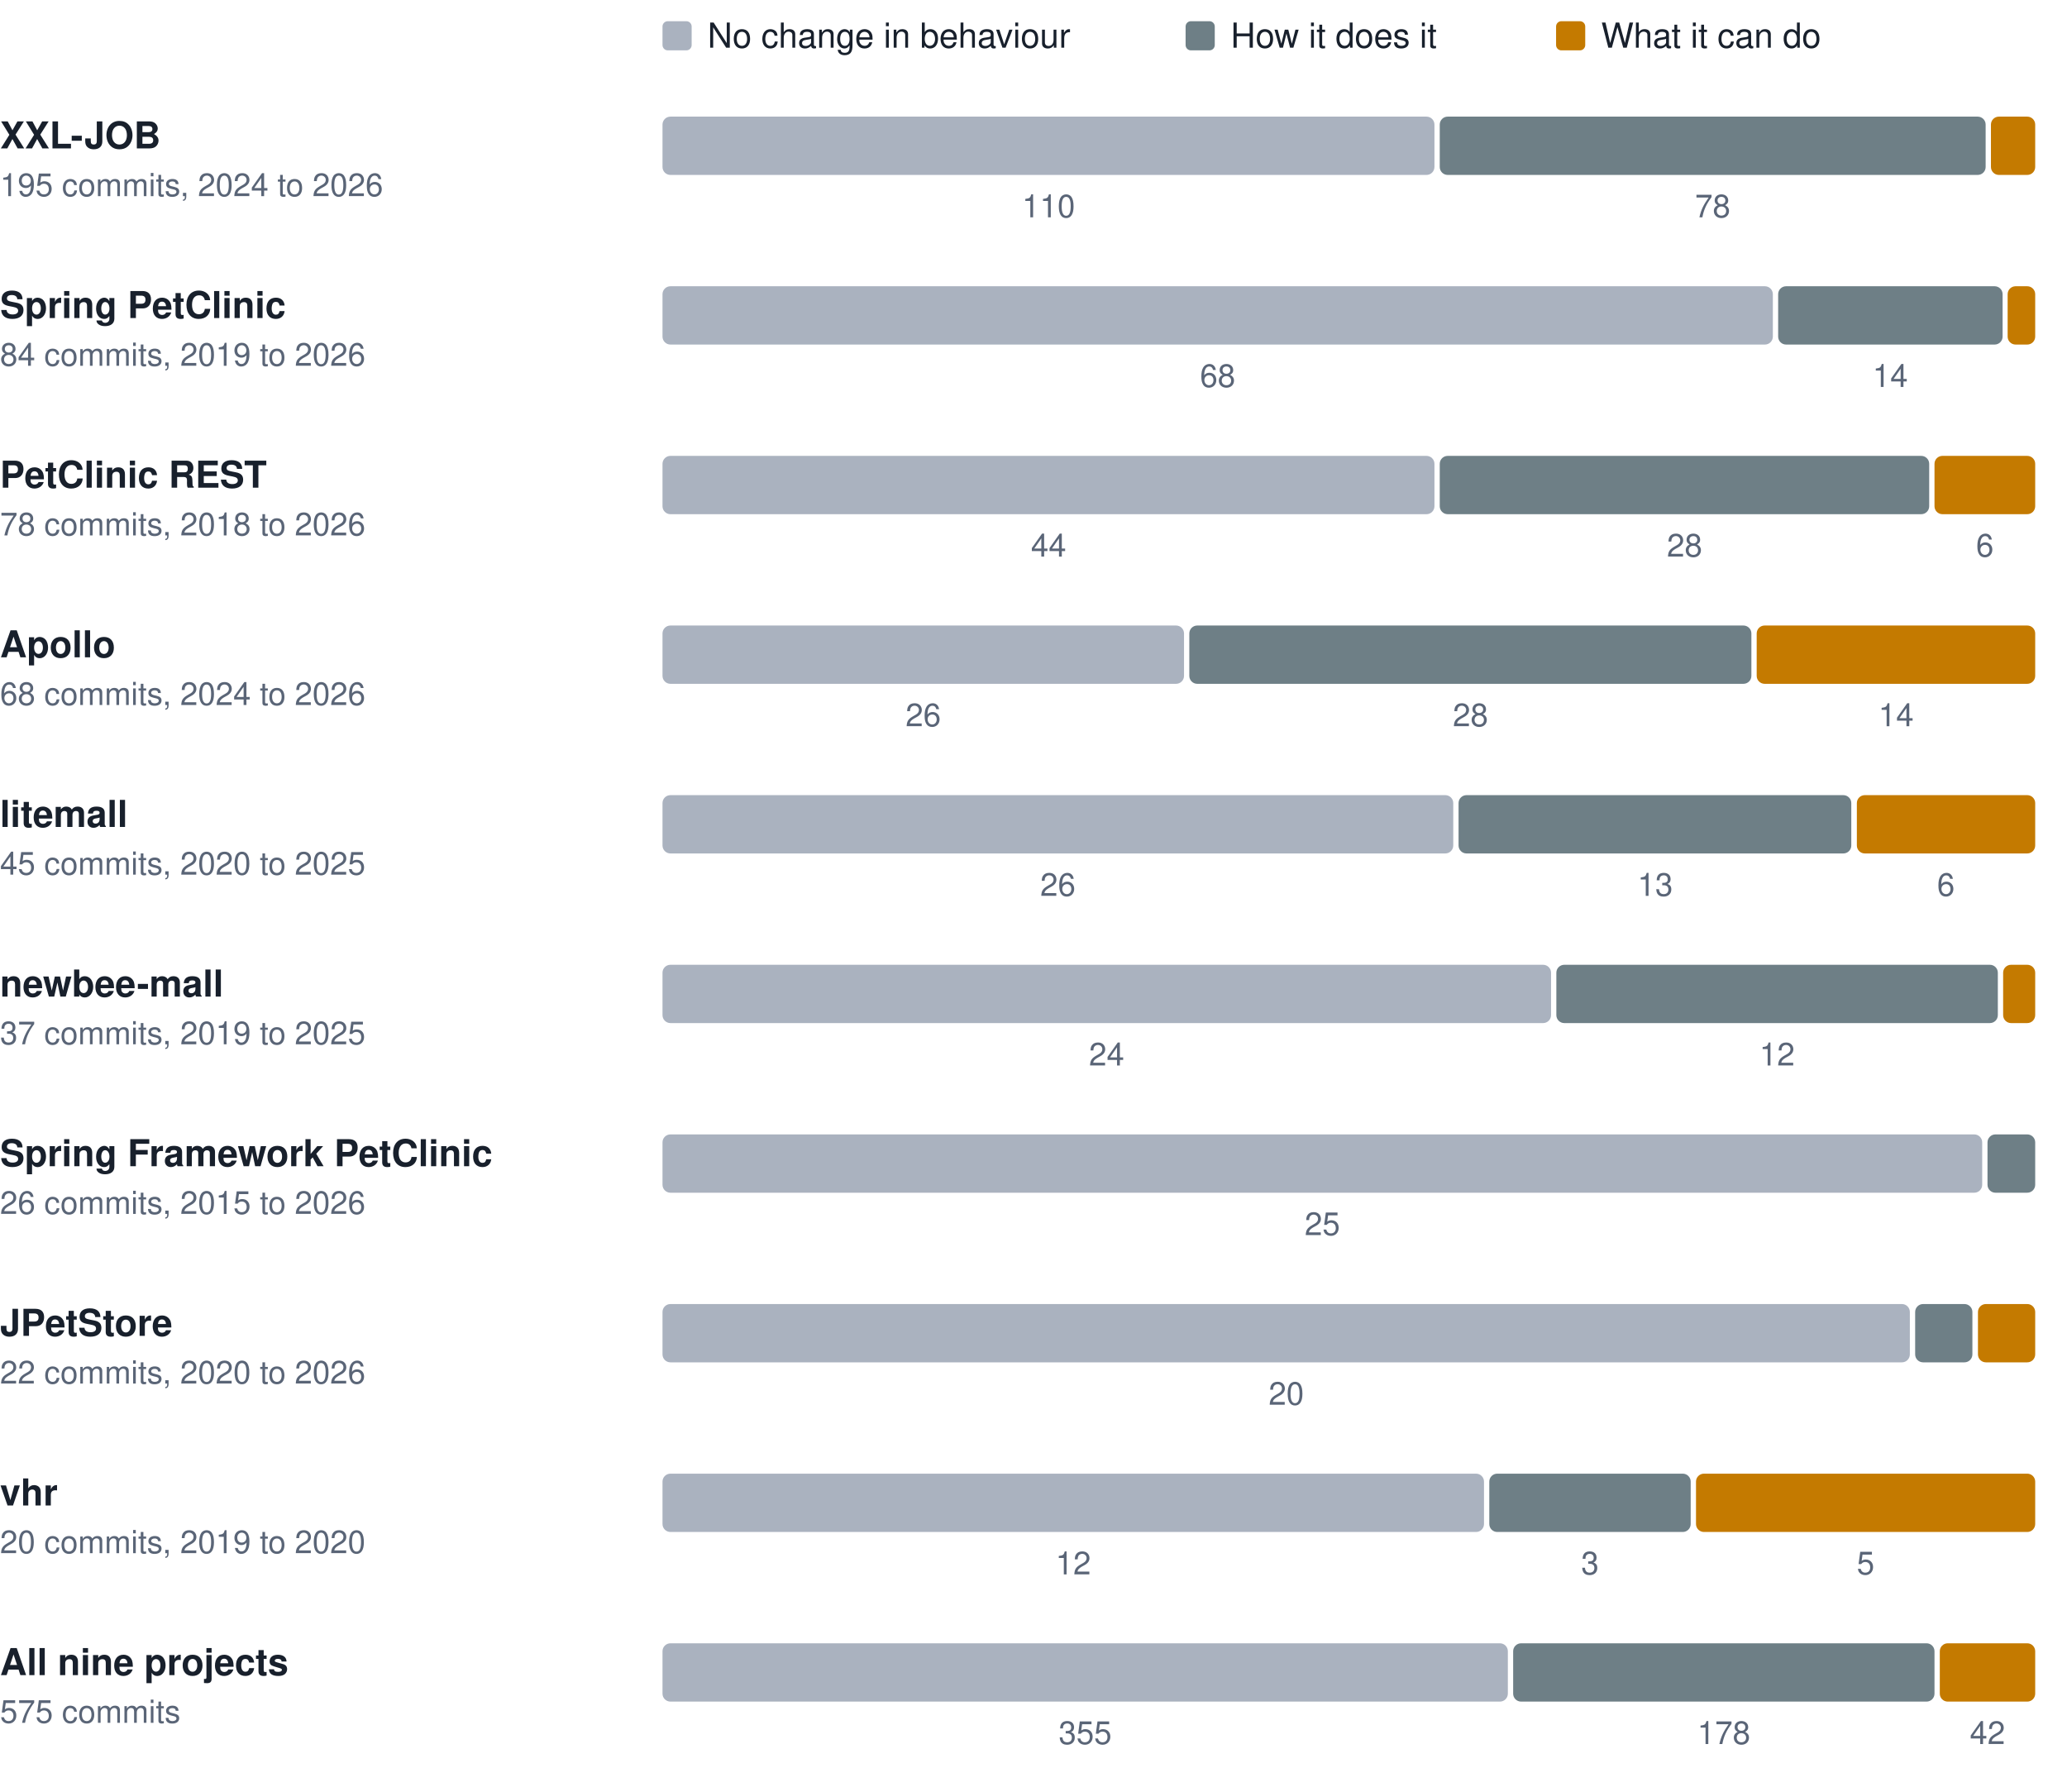
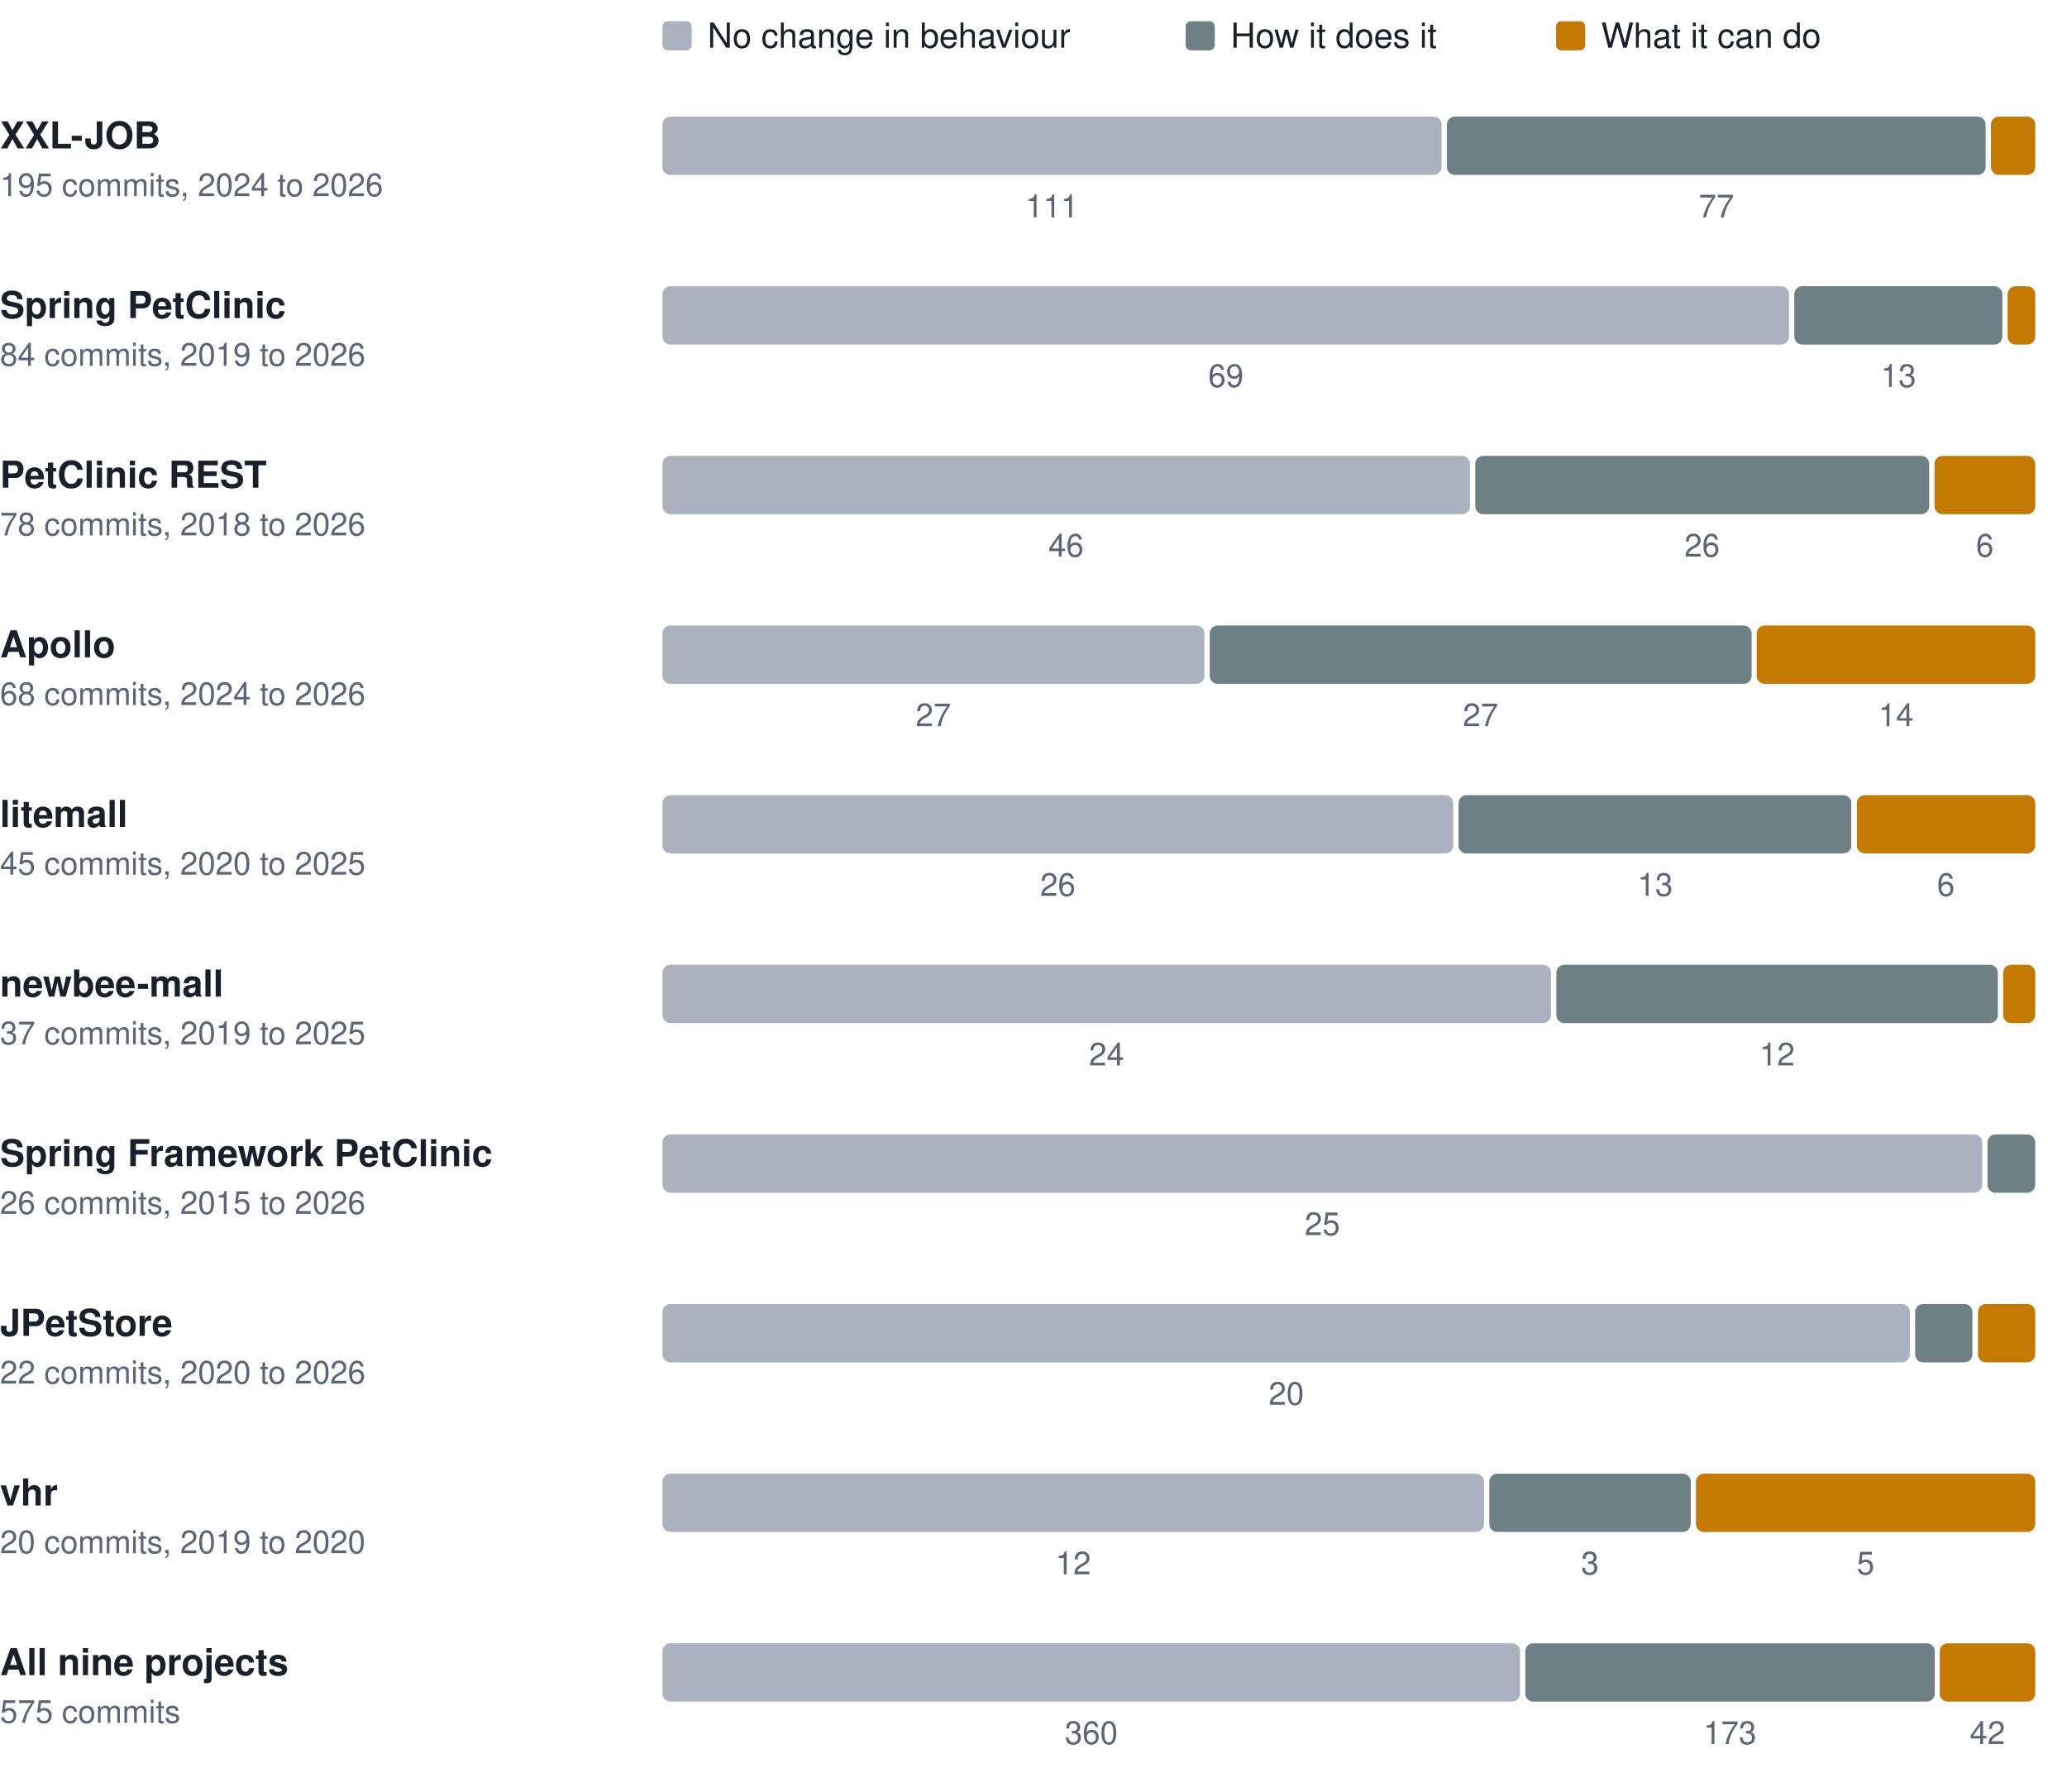
<svg xmlns="http://www.w3.org/2000/svg" width="780" height="676" viewBox="0 0 780 676" role="img" aria-label="What 575 real commits to nine open-source projects did to behaviour">
  <rect x="250" y="8" width="11" height="11" rx="2" fill="#aab2bf" />
  <text x="267.0" y="18.0" font-family="-apple-system,BlinkMacSystemFont,'Segoe UI',Helvetica,Arial,sans-serif" font-size="13" font-weight="400" fill="#18202c" text-anchor="start">No change in behaviour</text>
  <rect x="447.4" y="8" width="11" height="11" rx="2" fill="#6e7f86" />
  <text x="464.4" y="18.0" font-family="-apple-system,BlinkMacSystemFont,'Segoe UI',Helvetica,Arial,sans-serif" font-size="13" font-weight="400" fill="#18202c" text-anchor="start">How it does it</text>
  <rect x="587.2" y="8" width="11" height="11" rx="2" fill="#c47a00" />
  <text x="604.2" y="18.0" font-family="-apple-system,BlinkMacSystemFont,'Segoe UI',Helvetica,Arial,sans-serif" font-size="13" font-weight="400" fill="#18202c" text-anchor="start">What it can do</text>
  <text x="0.0" y="56.0" font-family="-apple-system,BlinkMacSystemFont,'Segoe UI',Helvetica,Arial,sans-serif" font-size="14" font-weight="600" fill="#18202c" text-anchor="start">XXL-JOB</text>
  <text x="0.0" y="74.0" font-family="-apple-system,BlinkMacSystemFont,'Segoe UI',Helvetica,Arial,sans-serif" font-size="12" font-weight="400" fill="#5a6577" text-anchor="start">195 commits, 2024 to 2026</text>
-   <rect x="250.0" y="44" width="291.3" height="22" rx="3" fill="#aab2bf" />
-   <text x="395.7" y="82.0" font-family="-apple-system,BlinkMacSystemFont,'Segoe UI',Helvetica,Arial,sans-serif" font-size="12" font-weight="400" fill="#5a6577" text-anchor="middle">110</text>
-   <rect x="543.3" y="44" width="206.0" height="22" rx="3" fill="#6e7f86" />
-   <text x="646.3" y="82.0" font-family="-apple-system,BlinkMacSystemFont,'Segoe UI',Helvetica,Arial,sans-serif" font-size="12" font-weight="400" fill="#5a6577" text-anchor="middle">78</text>
+   <rect x="250.0" y="44" width="294.0" height="22" rx="3" fill="#aab2bf" />
+   <text x="397.0" y="82.0" font-family="-apple-system,BlinkMacSystemFont,'Segoe UI',Helvetica,Arial,sans-serif" font-size="12" font-weight="400" fill="#5a6577" text-anchor="middle">111</text>
+   <rect x="546.0" y="44" width="203.3" height="22" rx="3" fill="#6e7f86" />
+   <text x="647.7" y="82.0" font-family="-apple-system,BlinkMacSystemFont,'Segoe UI',Helvetica,Arial,sans-serif" font-size="12" font-weight="400" fill="#5a6577" text-anchor="middle">77</text>
  <rect x="751.3" y="44" width="16.7" height="22" rx="3" fill="#c47a00" />
  <text x="0.0" y="120.0" font-family="-apple-system,BlinkMacSystemFont,'Segoe UI',Helvetica,Arial,sans-serif" font-size="14" font-weight="600" fill="#18202c" text-anchor="start">Spring PetClinic</text>
  <text x="0.0" y="138.0" font-family="-apple-system,BlinkMacSystemFont,'Segoe UI',Helvetica,Arial,sans-serif" font-size="12" font-weight="400" fill="#5a6577" text-anchor="start">84 commits, 2019 to 2026</text>
-   <rect x="250.0" y="108" width="419.0" height="22" rx="3" fill="#aab2bf" />
-   <text x="459.5" y="146.0" font-family="-apple-system,BlinkMacSystemFont,'Segoe UI',Helvetica,Arial,sans-serif" font-size="12" font-weight="400" fill="#5a6577" text-anchor="middle">68</text>
-   <rect x="671.0" y="108" width="84.7" height="22" rx="3" fill="#6e7f86" />
-   <text x="713.3" y="146.0" font-family="-apple-system,BlinkMacSystemFont,'Segoe UI',Helvetica,Arial,sans-serif" font-size="12" font-weight="400" fill="#5a6577" text-anchor="middle">14</text>
+   <rect x="250.0" y="108" width="425.1" height="22" rx="3" fill="#aab2bf" />
+   <text x="462.6" y="146.0" font-family="-apple-system,BlinkMacSystemFont,'Segoe UI',Helvetica,Arial,sans-serif" font-size="12" font-weight="400" fill="#5a6577" text-anchor="middle">69</text>
+   <rect x="677.1" y="108" width="78.5" height="22" rx="3" fill="#6e7f86" />
+   <text x="716.4" y="146.0" font-family="-apple-system,BlinkMacSystemFont,'Segoe UI',Helvetica,Arial,sans-serif" font-size="12" font-weight="400" fill="#5a6577" text-anchor="middle">13</text>
  <rect x="757.6" y="108" width="10.4" height="22" rx="3" fill="#c47a00" />
  <text x="0.0" y="184.0" font-family="-apple-system,BlinkMacSystemFont,'Segoe UI',Helvetica,Arial,sans-serif" font-size="14" font-weight="600" fill="#18202c" text-anchor="start">PetClinic REST</text>
  <text x="0.0" y="202.0" font-family="-apple-system,BlinkMacSystemFont,'Segoe UI',Helvetica,Arial,sans-serif" font-size="12" font-weight="400" fill="#5a6577" text-anchor="start">78 commits, 2018 to 2026</text>
-   <rect x="250.0" y="172" width="291.3" height="22" rx="3" fill="#aab2bf" />
-   <text x="395.7" y="210.0" font-family="-apple-system,BlinkMacSystemFont,'Segoe UI',Helvetica,Arial,sans-serif" font-size="12" font-weight="400" fill="#5a6577" text-anchor="middle">44</text>
-   <rect x="543.3" y="172" width="184.7" height="22" rx="3" fill="#6e7f86" />
-   <text x="635.7" y="210.0" font-family="-apple-system,BlinkMacSystemFont,'Segoe UI',Helvetica,Arial,sans-serif" font-size="12" font-weight="400" fill="#5a6577" text-anchor="middle">28</text>
+   <rect x="250.0" y="172" width="304.7" height="22" rx="3" fill="#aab2bf" />
+   <text x="402.3" y="210.0" font-family="-apple-system,BlinkMacSystemFont,'Segoe UI',Helvetica,Arial,sans-serif" font-size="12" font-weight="400" fill="#5a6577" text-anchor="middle">46</text>
+   <rect x="556.7" y="172" width="171.3" height="22" rx="3" fill="#6e7f86" />
+   <text x="642.3" y="210.0" font-family="-apple-system,BlinkMacSystemFont,'Segoe UI',Helvetica,Arial,sans-serif" font-size="12" font-weight="400" fill="#5a6577" text-anchor="middle">26</text>
  <rect x="730.0" y="172" width="38.0" height="22" rx="3" fill="#c47a00" />
  <text x="749.0" y="210.0" font-family="-apple-system,BlinkMacSystemFont,'Segoe UI',Helvetica,Arial,sans-serif" font-size="12" font-weight="400" fill="#5a6577" text-anchor="middle">6</text>
  <text x="0.0" y="248.0" font-family="-apple-system,BlinkMacSystemFont,'Segoe UI',Helvetica,Arial,sans-serif" font-size="14" font-weight="600" fill="#18202c" text-anchor="start">Apollo</text>
  <text x="0.0" y="266.0" font-family="-apple-system,BlinkMacSystemFont,'Segoe UI',Helvetica,Arial,sans-serif" font-size="12" font-weight="400" fill="#5a6577" text-anchor="start">68 commits, 2024 to 2026</text>
-   <rect x="250.0" y="236" width="196.8" height="22" rx="3" fill="#aab2bf" />
-   <text x="348.4" y="274.0" font-family="-apple-system,BlinkMacSystemFont,'Segoe UI',Helvetica,Arial,sans-serif" font-size="12" font-weight="400" fill="#5a6577" text-anchor="middle">26</text>
-   <rect x="448.8" y="236" width="212.1" height="22" rx="3" fill="#6e7f86" />
-   <text x="554.9" y="274.0" font-family="-apple-system,BlinkMacSystemFont,'Segoe UI',Helvetica,Arial,sans-serif" font-size="12" font-weight="400" fill="#5a6577" text-anchor="middle">28</text>
+   <rect x="250.0" y="236" width="204.5" height="22" rx="3" fill="#aab2bf" />
+   <text x="352.2" y="274.0" font-family="-apple-system,BlinkMacSystemFont,'Segoe UI',Helvetica,Arial,sans-serif" font-size="12" font-weight="400" fill="#5a6577" text-anchor="middle">27</text>
+   <rect x="456.5" y="236" width="204.5" height="22" rx="3" fill="#6e7f86" />
+   <text x="558.7" y="274.0" font-family="-apple-system,BlinkMacSystemFont,'Segoe UI',Helvetica,Arial,sans-serif" font-size="12" font-weight="400" fill="#5a6577" text-anchor="middle">27</text>
  <rect x="662.9" y="236" width="105.1" height="22" rx="3" fill="#c47a00" />
  <text x="715.5" y="274.0" font-family="-apple-system,BlinkMacSystemFont,'Segoe UI',Helvetica,Arial,sans-serif" font-size="12" font-weight="400" fill="#5a6577" text-anchor="middle">14</text>
  <text x="0.0" y="312.0" font-family="-apple-system,BlinkMacSystemFont,'Segoe UI',Helvetica,Arial,sans-serif" font-size="14" font-weight="600" fill="#18202c" text-anchor="start">litemall</text>
  <text x="0.0" y="330.0" font-family="-apple-system,BlinkMacSystemFont,'Segoe UI',Helvetica,Arial,sans-serif" font-size="12" font-weight="400" fill="#5a6577" text-anchor="start">45 commits, 2020 to 2025</text>
  <rect x="250.0" y="300" width="298.4" height="22" rx="3" fill="#aab2bf" />
  <text x="399.2" y="338.0" font-family="-apple-system,BlinkMacSystemFont,'Segoe UI',Helvetica,Arial,sans-serif" font-size="12" font-weight="400" fill="#5a6577" text-anchor="middle">26</text>
  <rect x="550.4" y="300" width="148.2" height="22" rx="3" fill="#6e7f86" />
  <text x="624.6" y="338.0" font-family="-apple-system,BlinkMacSystemFont,'Segoe UI',Helvetica,Arial,sans-serif" font-size="12" font-weight="400" fill="#5a6577" text-anchor="middle">13</text>
  <rect x="700.7" y="300" width="67.3" height="22" rx="3" fill="#c47a00" />
  <text x="734.3" y="338.0" font-family="-apple-system,BlinkMacSystemFont,'Segoe UI',Helvetica,Arial,sans-serif" font-size="12" font-weight="400" fill="#5a6577" text-anchor="middle">6</text>
  <text x="0.0" y="376.0" font-family="-apple-system,BlinkMacSystemFont,'Segoe UI',Helvetica,Arial,sans-serif" font-size="14" font-weight="600" fill="#18202c" text-anchor="start">newbee-mall</text>
  <text x="0.0" y="394.0" font-family="-apple-system,BlinkMacSystemFont,'Segoe UI',Helvetica,Arial,sans-serif" font-size="12" font-weight="400" fill="#5a6577" text-anchor="start">37 commits, 2019 to 2025</text>
  <rect x="250.0" y="364" width="335.3" height="22" rx="3" fill="#aab2bf" />
  <text x="417.6" y="402.0" font-family="-apple-system,BlinkMacSystemFont,'Segoe UI',Helvetica,Arial,sans-serif" font-size="12" font-weight="400" fill="#5a6577" text-anchor="middle">24</text>
  <rect x="587.3" y="364" width="166.6" height="22" rx="3" fill="#6e7f86" />
  <text x="670.6" y="402.0" font-family="-apple-system,BlinkMacSystemFont,'Segoe UI',Helvetica,Arial,sans-serif" font-size="12" font-weight="400" fill="#5a6577" text-anchor="middle">12</text>
  <rect x="755.9" y="364" width="12.1" height="22" rx="3" fill="#c47a00" />
  <text x="0.0" y="440.0" font-family="-apple-system,BlinkMacSystemFont,'Segoe UI',Helvetica,Arial,sans-serif" font-size="14" font-weight="600" fill="#18202c" text-anchor="start">Spring Framework PetClinic</text>
  <text x="0.0" y="458.0" font-family="-apple-system,BlinkMacSystemFont,'Segoe UI',Helvetica,Arial,sans-serif" font-size="12" font-weight="400" fill="#5a6577" text-anchor="start">26 commits, 2015 to 2026</text>
  <rect x="250.0" y="428" width="498.0" height="22" rx="3" fill="#aab2bf" />
  <text x="499.0" y="466.0" font-family="-apple-system,BlinkMacSystemFont,'Segoe UI',Helvetica,Arial,sans-serif" font-size="12" font-weight="400" fill="#5a6577" text-anchor="middle">25</text>
  <rect x="750.0" y="428" width="18.0" height="22" rx="3" fill="#6e7f86" />
  <text x="0.0" y="504.0" font-family="-apple-system,BlinkMacSystemFont,'Segoe UI',Helvetica,Arial,sans-serif" font-size="14" font-weight="600" fill="#18202c" text-anchor="start">JPetStore</text>
  <text x="0.0" y="522.0" font-family="-apple-system,BlinkMacSystemFont,'Segoe UI',Helvetica,Arial,sans-serif" font-size="12" font-weight="400" fill="#5a6577" text-anchor="start">22 commits, 2020 to 2026</text>
  <rect x="250.0" y="492" width="470.7" height="22" rx="3" fill="#aab2bf" />
  <text x="485.4" y="530.0" font-family="-apple-system,BlinkMacSystemFont,'Segoe UI',Helvetica,Arial,sans-serif" font-size="12" font-weight="400" fill="#5a6577" text-anchor="middle">20</text>
  <rect x="722.7" y="492" width="21.6" height="22" rx="3" fill="#6e7f86" />
  <rect x="746.4" y="492" width="21.6" height="22" rx="3" fill="#c47a00" />
  <text x="0.0" y="568.0" font-family="-apple-system,BlinkMacSystemFont,'Segoe UI',Helvetica,Arial,sans-serif" font-size="14" font-weight="600" fill="#18202c" text-anchor="start">vhr</text>
  <text x="0.0" y="586.0" font-family="-apple-system,BlinkMacSystemFont,'Segoe UI',Helvetica,Arial,sans-serif" font-size="12" font-weight="400" fill="#5a6577" text-anchor="start">20 commits, 2019 to 2020</text>
  <rect x="250.0" y="556" width="310.0" height="22" rx="3" fill="#aab2bf" />
  <text x="405.0" y="594.0" font-family="-apple-system,BlinkMacSystemFont,'Segoe UI',Helvetica,Arial,sans-serif" font-size="12" font-weight="400" fill="#5a6577" text-anchor="middle">12</text>
  <rect x="562.0" y="556" width="76.0" height="22" rx="3" fill="#6e7f86" />
  <text x="600.0" y="594.0" font-family="-apple-system,BlinkMacSystemFont,'Segoe UI',Helvetica,Arial,sans-serif" font-size="12" font-weight="400" fill="#5a6577" text-anchor="middle">3</text>
  <rect x="640.0" y="556" width="128.0" height="22" rx="3" fill="#c47a00" />
  <text x="704.0" y="594.0" font-family="-apple-system,BlinkMacSystemFont,'Segoe UI',Helvetica,Arial,sans-serif" font-size="12" font-weight="400" fill="#5a6577" text-anchor="middle">5</text>
  <text x="0.0" y="632.0" font-family="-apple-system,BlinkMacSystemFont,'Segoe UI',Helvetica,Arial,sans-serif" font-size="14" font-weight="600" fill="#18202c" text-anchor="start">All nine projects</text>
  <text x="0.0" y="650.0" font-family="-apple-system,BlinkMacSystemFont,'Segoe UI',Helvetica,Arial,sans-serif" font-size="12" font-weight="400" fill="#5a6577" text-anchor="start">575 commits</text>
-   <rect x="250.0" y="620" width="319.0" height="22" rx="3" fill="#aab2bf" />
-   <text x="409.5" y="658.0" font-family="-apple-system,BlinkMacSystemFont,'Segoe UI',Helvetica,Arial,sans-serif" font-size="12" font-weight="400" fill="#5a6577" text-anchor="middle">355</text>
-   <rect x="571.0" y="620" width="159.0" height="22" rx="3" fill="#6e7f86" />
-   <text x="650.5" y="658.0" font-family="-apple-system,BlinkMacSystemFont,'Segoe UI',Helvetica,Arial,sans-serif" font-size="12" font-weight="400" fill="#5a6577" text-anchor="middle">178</text>
+   <rect x="250.0" y="620" width="323.6" height="22" rx="3" fill="#aab2bf" />
+   <text x="411.8" y="658.0" font-family="-apple-system,BlinkMacSystemFont,'Segoe UI',Helvetica,Arial,sans-serif" font-size="12" font-weight="400" fill="#5a6577" text-anchor="middle">360</text>
+   <rect x="575.6" y="620" width="154.5" height="22" rx="3" fill="#6e7f86" />
+   <text x="652.8" y="658.0" font-family="-apple-system,BlinkMacSystemFont,'Segoe UI',Helvetica,Arial,sans-serif" font-size="12" font-weight="400" fill="#5a6577" text-anchor="middle">173</text>
  <rect x="732.0" y="620" width="36.0" height="22" rx="3" fill="#c47a00" />
  <text x="750.0" y="658.0" font-family="-apple-system,BlinkMacSystemFont,'Segoe UI',Helvetica,Arial,sans-serif" font-size="12" font-weight="400" fill="#5a6577" text-anchor="middle">42</text>
</svg>
